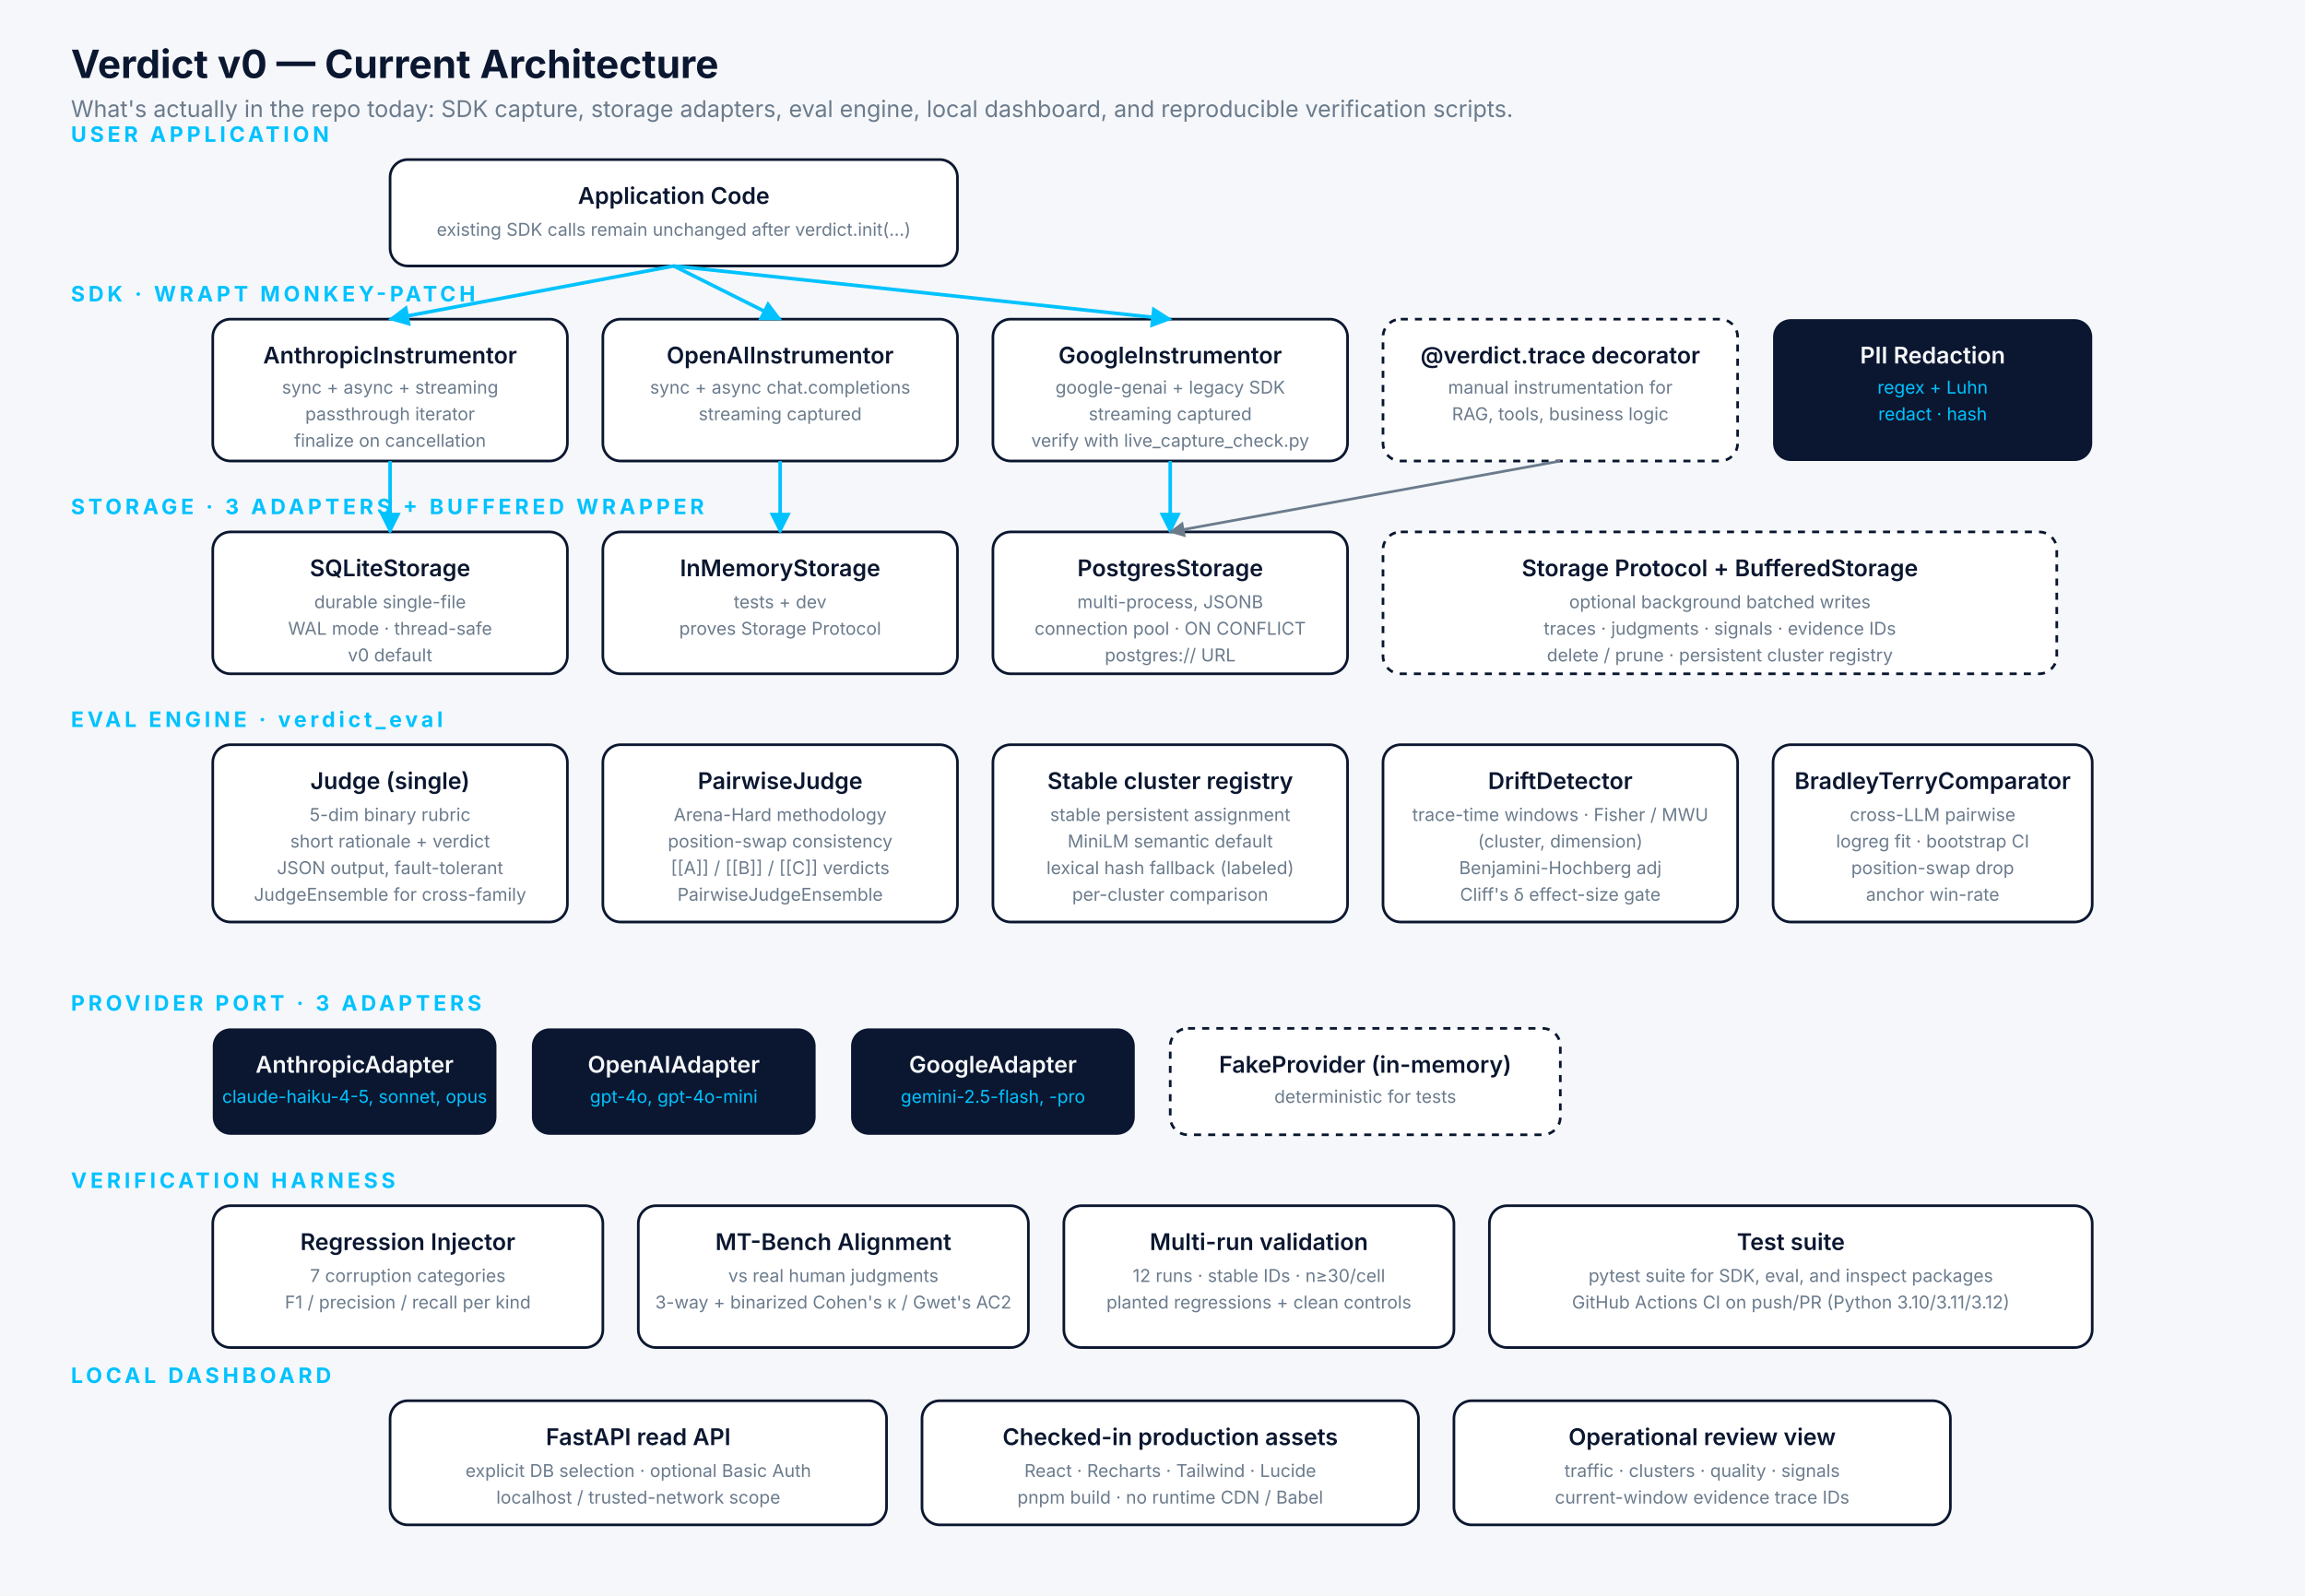
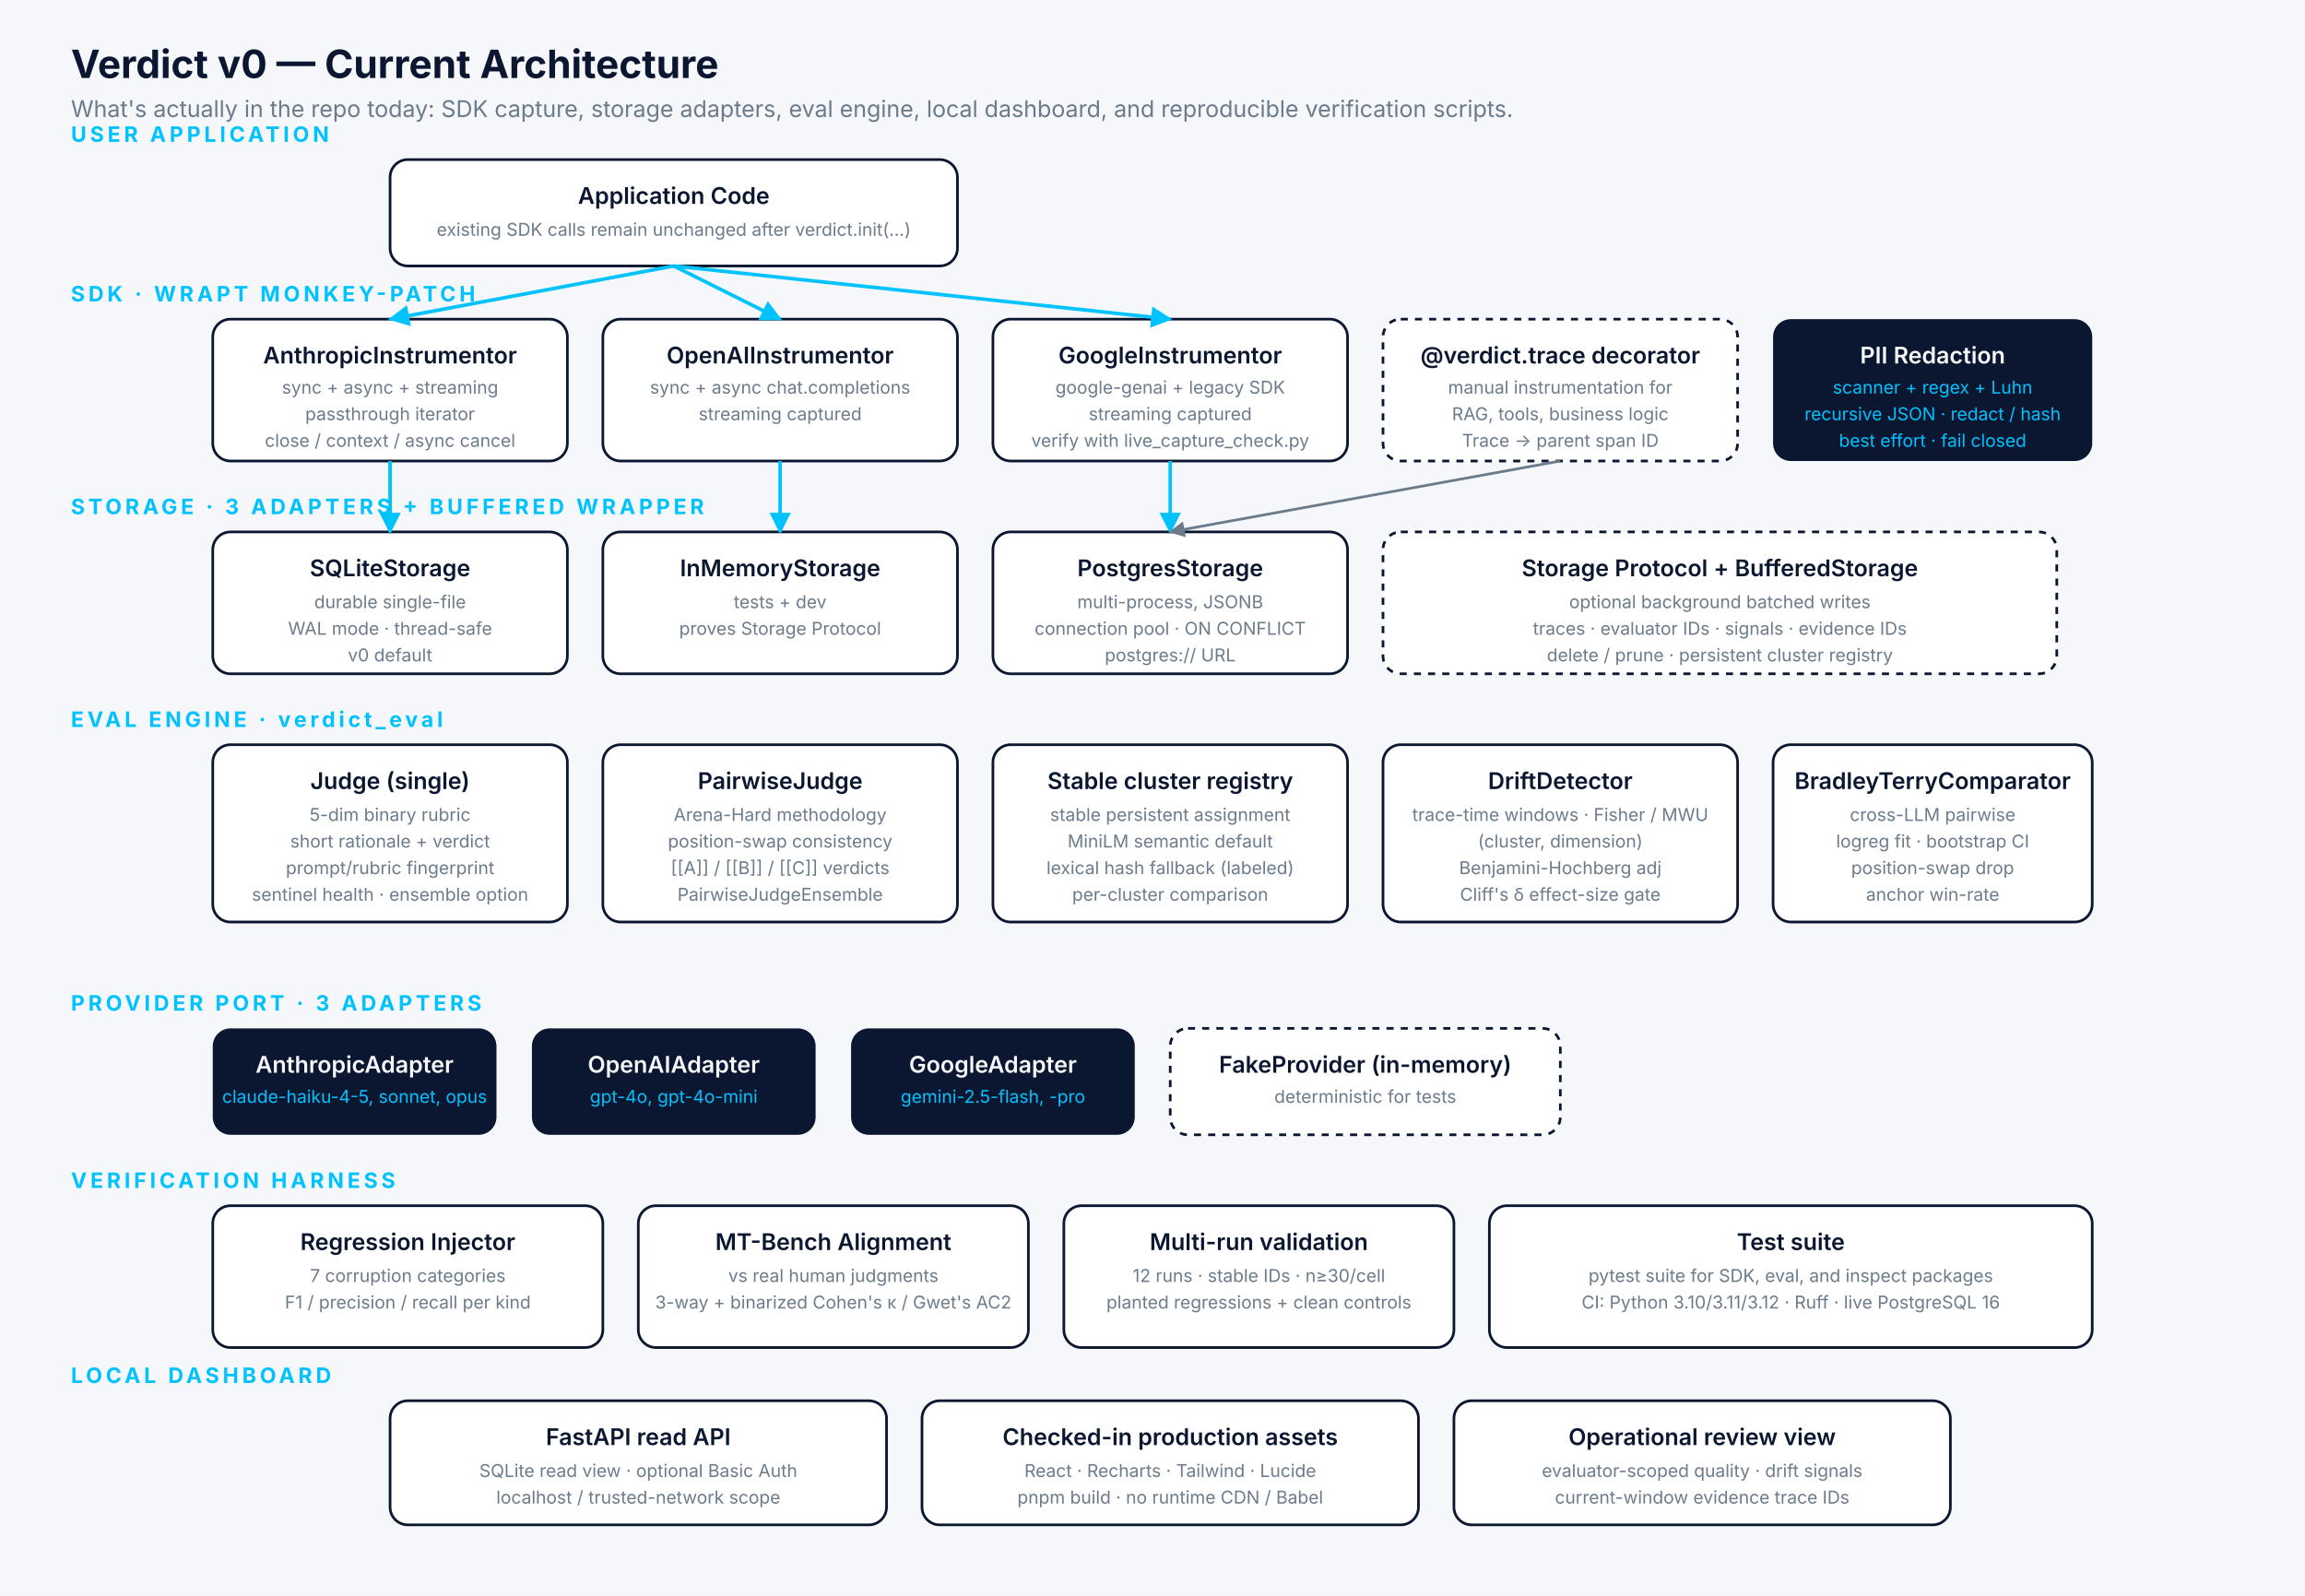
<svg xmlns="http://www.w3.org/2000/svg" viewBox="0 0 1300 900" font-family="-apple-system, BlinkMacSystemFont, 'Inter', sans-serif">
  <defs>
    <style>
      .title { font-size: 22px; font-weight: 700; fill: #0B1730; }
      .subtitle { font-size: 13px; fill: #6B7B8C; }
      .plane { font-size: 12px; font-weight: 700; fill: #00C2FF; letter-spacing: 2px; }
      .node-title { font-size: 13px; font-weight: 600; fill: #0B1730; }
      .node-sub { font-size: 10px; fill: #6B7B8C; }
      .arrow { stroke: #6B7B8C; stroke-width: 1.5; fill: none; }
      .arrow-cyan { stroke: #00C2FF; stroke-width: 2; fill: none; }
    </style>
    <marker id="arrow" viewBox="0 0 10 10" refX="9" refY="5" markerWidth="6" markerHeight="6" orient="auto-start-reverse">
      <path d="M 0 0 L 10 5 L 0 10 z" fill="#6B7B8C" />
    </marker>
    <marker id="arrow-cyan" viewBox="0 0 10 10" refX="9" refY="5" markerWidth="6" markerHeight="6" orient="auto-start-reverse">
      <path d="M 0 0 L 10 5 L 0 10 z" fill="#00C2FF" />
    </marker>
  </defs>
  <rect width="1300" height="900" fill="#F5F7FA" />
  <text x="40" y="44" class="title">Verdict v0 — Current Architecture</text>
  <text x="40" y="66" class="subtitle">What's actually in the repo today: SDK capture, storage adapters, eval engine, local dashboard, and reproducible verification scripts.</text>
  <text x="40" y="80" class="plane">USER APPLICATION</text>
  <rect x="220" y="90" width="320" height="60" rx="10" fill="#FFFFFF" stroke="#0B1730" stroke-width="1.5" />
  <text x="380" y="115" class="node-title" text-anchor="middle">Application Code</text>
  <text x="380" y="133" class="node-sub" text-anchor="middle">existing SDK calls remain unchanged after verdict.init(...)</text>
  <text x="40" y="170" class="plane">SDK · WRAPT MONKEY-PATCH</text>
  <rect x="120" y="180" width="200" height="80" rx="10" fill="#FFFFFF" stroke="#0B1730" stroke-width="1.5" />
  <text x="220" y="205" class="node-title" text-anchor="middle">AnthropicInstrumentor</text>
  <text x="220" y="222" class="node-sub" text-anchor="middle">sync + async + streaming</text>
  <text x="220" y="237" class="node-sub" text-anchor="middle">passthrough iterator</text>
-   <text x="220" y="252" class="node-sub" text-anchor="middle">finalize on cancellation</text>
+   <text x="220" y="252" class="node-sub" text-anchor="middle">close / context / async cancel</text>
  <rect x="340" y="180" width="200" height="80" rx="10" fill="#FFFFFF" stroke="#0B1730" stroke-width="1.5" />
  <text x="440" y="205" class="node-title" text-anchor="middle">OpenAIInstrumentor</text>
  <text x="440" y="222" class="node-sub" text-anchor="middle">sync + async chat.completions</text>
  <text x="440" y="237" class="node-sub" text-anchor="middle">streaming captured</text>
  <rect x="560" y="180" width="200" height="80" rx="10" fill="#FFFFFF" stroke="#0B1730" stroke-width="1.5" />
  <text x="660" y="205" class="node-title" text-anchor="middle">GoogleInstrumentor</text>
  <text x="660" y="222" class="node-sub" text-anchor="middle">google-genai + legacy SDK</text>
  <text x="660" y="237" class="node-sub" text-anchor="middle">streaming captured</text>
  <text x="660" y="252" class="node-sub" text-anchor="middle">verify with live_capture_check.py</text>
  <rect x="780" y="180" width="200" height="80" rx="10" fill="#FFFFFF" stroke="#0B1730" stroke-width="1.5" stroke-dasharray="4 4" />
  <text x="880" y="205" class="node-title" text-anchor="middle">@verdict.trace decorator</text>
  <text x="880" y="222" class="node-sub" text-anchor="middle">manual instrumentation for</text>
  <text x="880" y="237" class="node-sub" text-anchor="middle">RAG, tools, business logic</text>
+   <text x="880" y="252" class="node-sub" text-anchor="middle">Trace → parent span ID</text>
  <rect x="1000" y="180" width="180" height="80" rx="10" fill="#0B1730" />
  <text x="1090" y="205" class="node-title" text-anchor="middle" style="fill:#F5F7FA">PII Redaction</text>
-   <text x="1090" y="222" class="node-sub" text-anchor="middle" style="fill:#00C2FF">regex + Luhn</text>
-   <text x="1090" y="237" class="node-sub" text-anchor="middle" style="fill:#00C2FF">redact · hash</text>
+   <text x="1090" y="222" class="node-sub" text-anchor="middle" style="fill:#00C2FF">scanner + regex + Luhn</text>
+   <text x="1090" y="237" class="node-sub" text-anchor="middle" style="fill:#00C2FF">recursive JSON · redact / hash</text>
+   <text x="1090" y="252" class="node-sub" text-anchor="middle" style="fill:#00C2FF">best effort · fail closed</text>
  <line x1="380" y1="150" x2="220" y2="180" class="arrow-cyan" marker-end="url(#arrow-cyan)" />
  <line x1="380" y1="150" x2="440" y2="180" class="arrow-cyan" marker-end="url(#arrow-cyan)" />
  <line x1="380" y1="150" x2="660" y2="180" class="arrow-cyan" marker-end="url(#arrow-cyan)" />
  <text x="40" y="290" class="plane">STORAGE · 3 ADAPTERS + BUFFERED WRAPPER</text>
  <rect x="120" y="300" width="200" height="80" rx="10" fill="#FFFFFF" stroke="#0B1730" stroke-width="1.5" />
  <text x="220" y="325" class="node-title" text-anchor="middle">SQLiteStorage</text>
  <text x="220" y="343" class="node-sub" text-anchor="middle">durable single-file</text>
  <text x="220" y="358" class="node-sub" text-anchor="middle">WAL mode · thread-safe</text>
  <text x="220" y="373" class="node-sub" text-anchor="middle">v0 default</text>
  <rect x="340" y="300" width="200" height="80" rx="10" fill="#FFFFFF" stroke="#0B1730" stroke-width="1.5" />
  <text x="440" y="325" class="node-title" text-anchor="middle">InMemoryStorage</text>
  <text x="440" y="343" class="node-sub" text-anchor="middle">tests + dev</text>
  <text x="440" y="358" class="node-sub" text-anchor="middle">proves Storage Protocol</text>
  <rect x="560" y="300" width="200" height="80" rx="10" fill="#FFFFFF" stroke="#0B1730" stroke-width="1.5" />
  <text x="660" y="325" class="node-title" text-anchor="middle">PostgresStorage</text>
  <text x="660" y="343" class="node-sub" text-anchor="middle">multi-process, JSONB</text>
  <text x="660" y="358" class="node-sub" text-anchor="middle">connection pool · ON CONFLICT</text>
  <text x="660" y="373" class="node-sub" text-anchor="middle">postgres:// URL</text>
  <rect x="780" y="300" width="380" height="80" rx="10" fill="#FFFFFF" stroke="#0B1730" stroke-width="1.5" stroke-dasharray="4 4" />
  <text x="970" y="325" class="node-title" text-anchor="middle">Storage Protocol + BufferedStorage</text>
  <text x="970" y="343" class="node-sub" text-anchor="middle">optional background batched writes</text>
-   <text x="970" y="358" class="node-sub" text-anchor="middle">traces · judgments · signals · evidence IDs</text>
+   <text x="970" y="358" class="node-sub" text-anchor="middle">traces · evaluator IDs · signals · evidence IDs</text>
  <text x="970" y="373" class="node-sub" text-anchor="middle">delete / prune · persistent cluster registry</text>
  <line x1="220" y1="260" x2="220" y2="300" class="arrow-cyan" marker-end="url(#arrow-cyan)" />
  <line x1="440" y1="260" x2="440" y2="300" class="arrow-cyan" marker-end="url(#arrow-cyan)" />
  <line x1="660" y1="260" x2="660" y2="300" class="arrow-cyan" marker-end="url(#arrow-cyan)" />
  <line x1="880" y1="260" x2="660" y2="300" class="arrow" marker-end="url(#arrow)" />
  <text x="40" y="410" class="plane">EVAL ENGINE · verdict_eval</text>
  <rect x="120" y="420" width="200" height="100" rx="10" fill="#FFFFFF" stroke="#0B1730" stroke-width="1.5" />
  <text x="220" y="445" class="node-title" text-anchor="middle">Judge (single)</text>
  <text x="220" y="463" class="node-sub" text-anchor="middle">5-dim binary rubric</text>
  <text x="220" y="478" class="node-sub" text-anchor="middle">short rationale + verdict</text>
-   <text x="220" y="493" class="node-sub" text-anchor="middle">JSON output, fault-tolerant</text>
-   <text x="220" y="508" class="node-sub" text-anchor="middle">JudgeEnsemble for cross-family</text>
+   <text x="220" y="493" class="node-sub" text-anchor="middle">prompt/rubric fingerprint</text>
+   <text x="220" y="508" class="node-sub" text-anchor="middle">sentinel health · ensemble option</text>
  <rect x="340" y="420" width="200" height="100" rx="10" fill="#FFFFFF" stroke="#0B1730" stroke-width="1.5" />
  <text x="440" y="445" class="node-title" text-anchor="middle">PairwiseJudge</text>
  <text x="440" y="463" class="node-sub" text-anchor="middle">Arena-Hard methodology</text>
  <text x="440" y="478" class="node-sub" text-anchor="middle">position-swap consistency</text>
  <text x="440" y="493" class="node-sub" text-anchor="middle">[[A]] / [[B]] / [[C]] verdicts</text>
  <text x="440" y="508" class="node-sub" text-anchor="middle">PairwiseJudgeEnsemble</text>
  <rect x="560" y="420" width="200" height="100" rx="10" fill="#FFFFFF" stroke="#0B1730" stroke-width="1.5" />
  <text x="660" y="445" class="node-title" text-anchor="middle">Stable cluster registry</text>
  <text x="660" y="463" class="node-sub" text-anchor="middle">stable persistent assignment</text>
  <text x="660" y="478" class="node-sub" text-anchor="middle">MiniLM semantic default</text>
  <text x="660" y="493" class="node-sub" text-anchor="middle">lexical hash fallback (labeled)</text>
  <text x="660" y="508" class="node-sub" text-anchor="middle">per-cluster comparison</text>
  <rect x="780" y="420" width="200" height="100" rx="10" fill="#FFFFFF" stroke="#0B1730" stroke-width="1.5" />
  <text x="880" y="445" class="node-title" text-anchor="middle">DriftDetector</text>
  <text x="880" y="463" class="node-sub" text-anchor="middle">trace-time windows · Fisher / MWU</text>
  <text x="880" y="478" class="node-sub" text-anchor="middle">(cluster, dimension)</text>
  <text x="880" y="493" class="node-sub" text-anchor="middle">Benjamini-Hochberg adj</text>
  <text x="880" y="508" class="node-sub" text-anchor="middle">Cliff's δ effect-size gate</text>
  <rect x="1000" y="420" width="180" height="100" rx="10" fill="#FFFFFF" stroke="#0B1730" stroke-width="1.5" />
  <text x="1090" y="445" class="node-title" text-anchor="middle">BradleyTerryComparator</text>
  <text x="1090" y="463" class="node-sub" text-anchor="middle">cross-LLM pairwise</text>
  <text x="1090" y="478" class="node-sub" text-anchor="middle">logreg fit · bootstrap CI</text>
  <text x="1090" y="493" class="node-sub" text-anchor="middle">position-swap drop</text>
  <text x="1090" y="508" class="node-sub" text-anchor="middle">anchor win-rate</text>
  <text x="40" y="570" class="plane">PROVIDER PORT · 3 ADAPTERS</text>
  <rect x="120" y="580" width="160" height="60" rx="10" fill="#0B1730" />
  <text x="200" y="605" class="node-title" text-anchor="middle" style="fill:#F5F7FA">AnthropicAdapter</text>
  <text x="200" y="622" class="node-sub" text-anchor="middle" style="fill:#00C2FF">claude-haiku-4-5, sonnet, opus</text>
  <rect x="300" y="580" width="160" height="60" rx="10" fill="#0B1730" />
  <text x="380" y="605" class="node-title" text-anchor="middle" style="fill:#F5F7FA">OpenAIAdapter</text>
  <text x="380" y="622" class="node-sub" text-anchor="middle" style="fill:#00C2FF">gpt-4o, gpt-4o-mini</text>
  <rect x="480" y="580" width="160" height="60" rx="10" fill="#0B1730" />
  <text x="560" y="605" class="node-title" text-anchor="middle" style="fill:#F5F7FA">GoogleAdapter</text>
  <text x="560" y="622" class="node-sub" text-anchor="middle" style="fill:#00C2FF">gemini-2.5-flash, -pro</text>
  <rect x="660" y="580" width="220" height="60" rx="10" fill="#FFFFFF" stroke="#0B1730" stroke-width="1.5" stroke-dasharray="4 4" />
  <text x="770" y="605" class="node-title" text-anchor="middle">FakeProvider (in-memory)</text>
  <text x="770" y="622" class="node-sub" text-anchor="middle">deterministic for tests</text>
  <text x="40" y="670" class="plane">VERIFICATION HARNESS</text>
  <rect x="120" y="680" width="220" height="80" rx="10" fill="#FFFFFF" stroke="#0B1730" stroke-width="1.5" />
  <text x="230" y="705" class="node-title" text-anchor="middle">Regression Injector</text>
  <text x="230" y="723" class="node-sub" text-anchor="middle">7 corruption categories</text>
  <text x="230" y="738" class="node-sub" text-anchor="middle">F1 / precision / recall per kind</text>
  <rect x="360" y="680" width="220" height="80" rx="10" fill="#FFFFFF" stroke="#0B1730" stroke-width="1.5" />
  <text x="470" y="705" class="node-title" text-anchor="middle">MT-Bench Alignment</text>
  <text x="470" y="723" class="node-sub" text-anchor="middle">vs real human judgments</text>
  <text x="470" y="738" class="node-sub" text-anchor="middle">3-way + binarized Cohen's κ / Gwet's AC2</text>
  <rect x="600" y="680" width="220" height="80" rx="10" fill="#FFFFFF" stroke="#0B1730" stroke-width="1.5" />
  <text x="710" y="705" class="node-title" text-anchor="middle">Multi-run validation</text>
  <text x="710" y="723" class="node-sub" text-anchor="middle">12 runs · stable IDs · n≥30/cell</text>
  <text x="710" y="738" class="node-sub" text-anchor="middle">planted regressions + clean controls</text>
  <rect x="840" y="680" width="340" height="80" rx="10" fill="#FFFFFF" stroke="#0B1730" stroke-width="1.5" />
  <text x="1010" y="705" class="node-title" text-anchor="middle">Test suite</text>
  <text x="1010" y="723" class="node-sub" text-anchor="middle">pytest suite for SDK, eval, and inspect packages</text>
-   <text x="1010" y="738" class="node-sub" text-anchor="middle">GitHub Actions CI on push/PR (Python 3.10/3.11/3.12)</text>
+   <text x="1010" y="738" class="node-sub" text-anchor="middle">CI: Python 3.10/3.11/3.12 · Ruff · live PostgreSQL 16</text>
  <text x="40" y="780" class="plane">LOCAL DASHBOARD</text>
  <rect x="220" y="790" width="280" height="70" rx="10" fill="#FFFFFF" stroke="#0B1730" stroke-width="1.5" />
  <text x="360" y="815" class="node-title" text-anchor="middle">FastAPI read API</text>
-   <text x="360" y="833" class="node-sub" text-anchor="middle">explicit DB selection · optional Basic Auth</text>
+   <text x="360" y="833" class="node-sub" text-anchor="middle">SQLite read view · optional Basic Auth</text>
  <text x="360" y="848" class="node-sub" text-anchor="middle">localhost / trusted-network scope</text>
  <rect x="520" y="790" width="280" height="70" rx="10" fill="#FFFFFF" stroke="#0B1730" stroke-width="1.5" />
  <text x="660" y="815" class="node-title" text-anchor="middle">Checked-in production assets</text>
  <text x="660" y="833" class="node-sub" text-anchor="middle">React · Recharts · Tailwind · Lucide</text>
  <text x="660" y="848" class="node-sub" text-anchor="middle">pnpm build · no runtime CDN / Babel</text>
  <rect x="820" y="790" width="280" height="70" rx="10" fill="#FFFFFF" stroke="#0B1730" stroke-width="1.5" />
  <text x="960" y="815" class="node-title" text-anchor="middle">Operational review view</text>
-   <text x="960" y="833" class="node-sub" text-anchor="middle">traffic · clusters · quality · signals</text>
+   <text x="960" y="833" class="node-sub" text-anchor="middle">evaluator-scoped quality · drift signals</text>
  <text x="960" y="848" class="node-sub" text-anchor="middle">current-window evidence trace IDs</text>
</svg>
